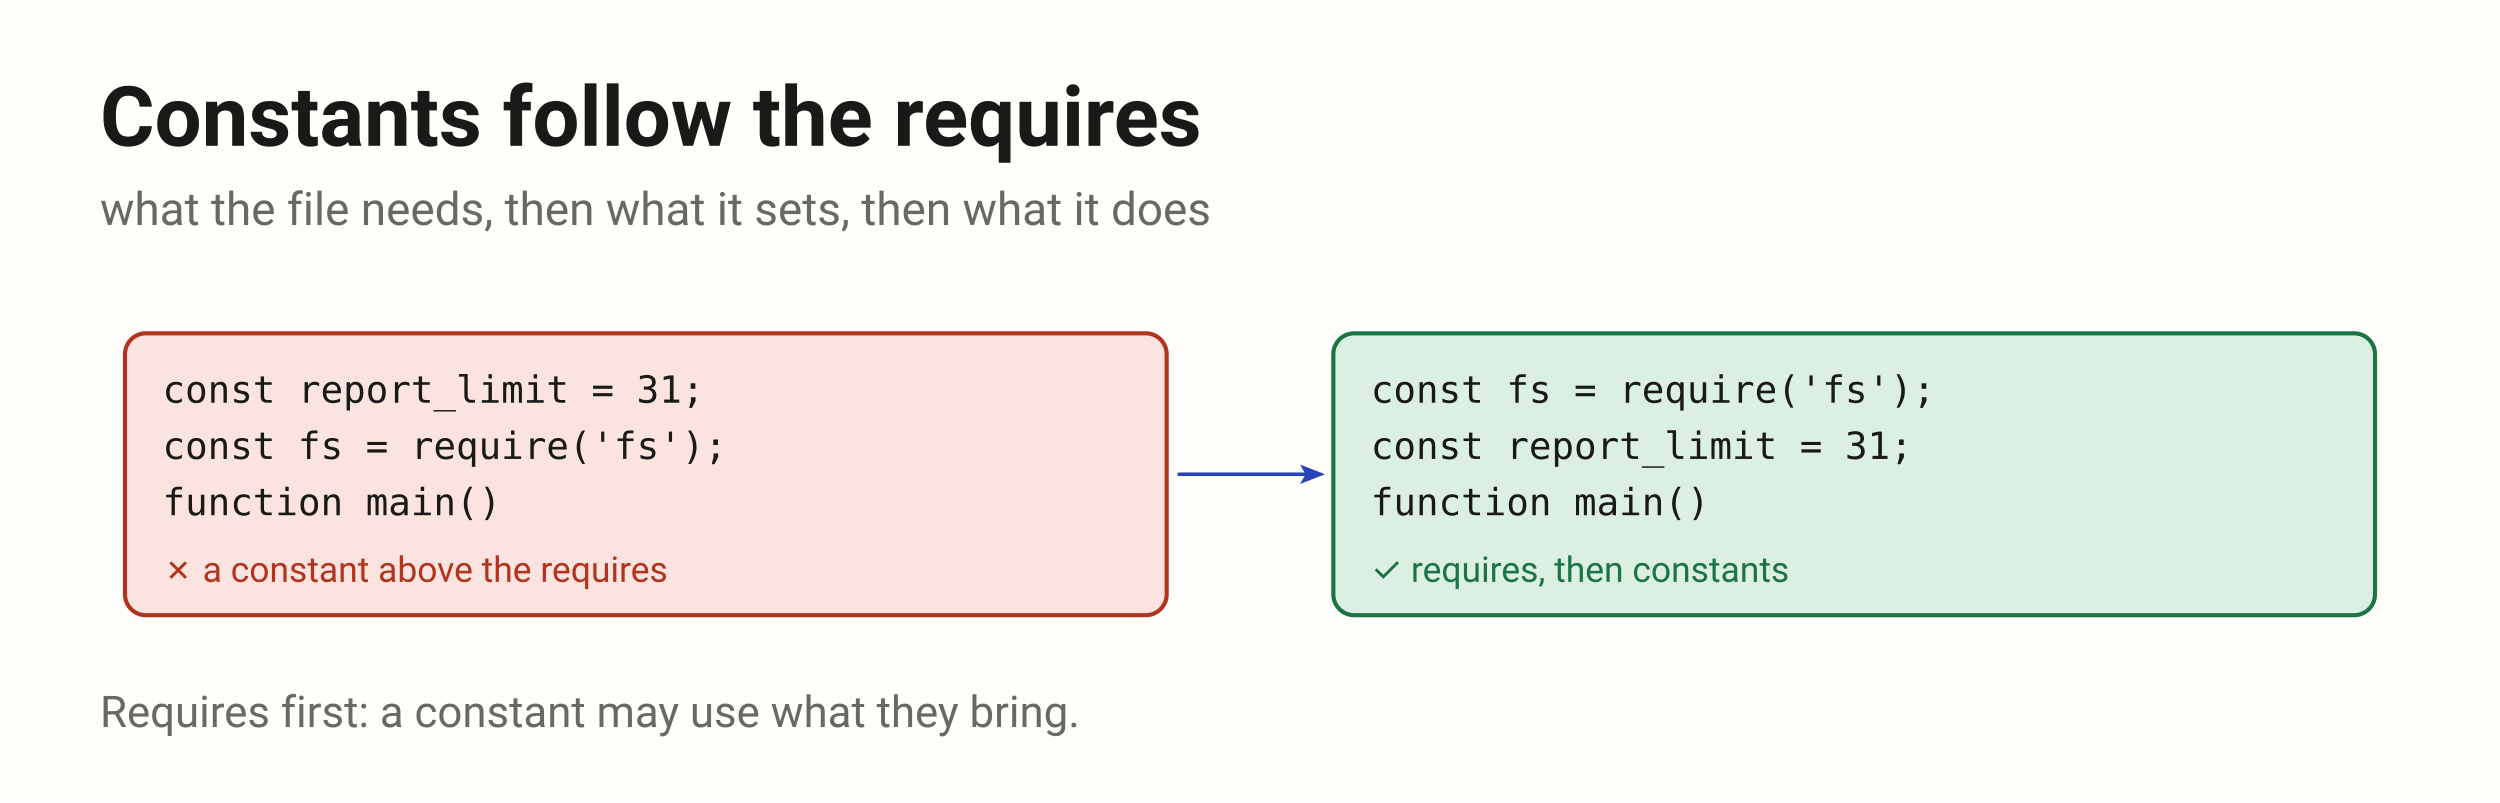
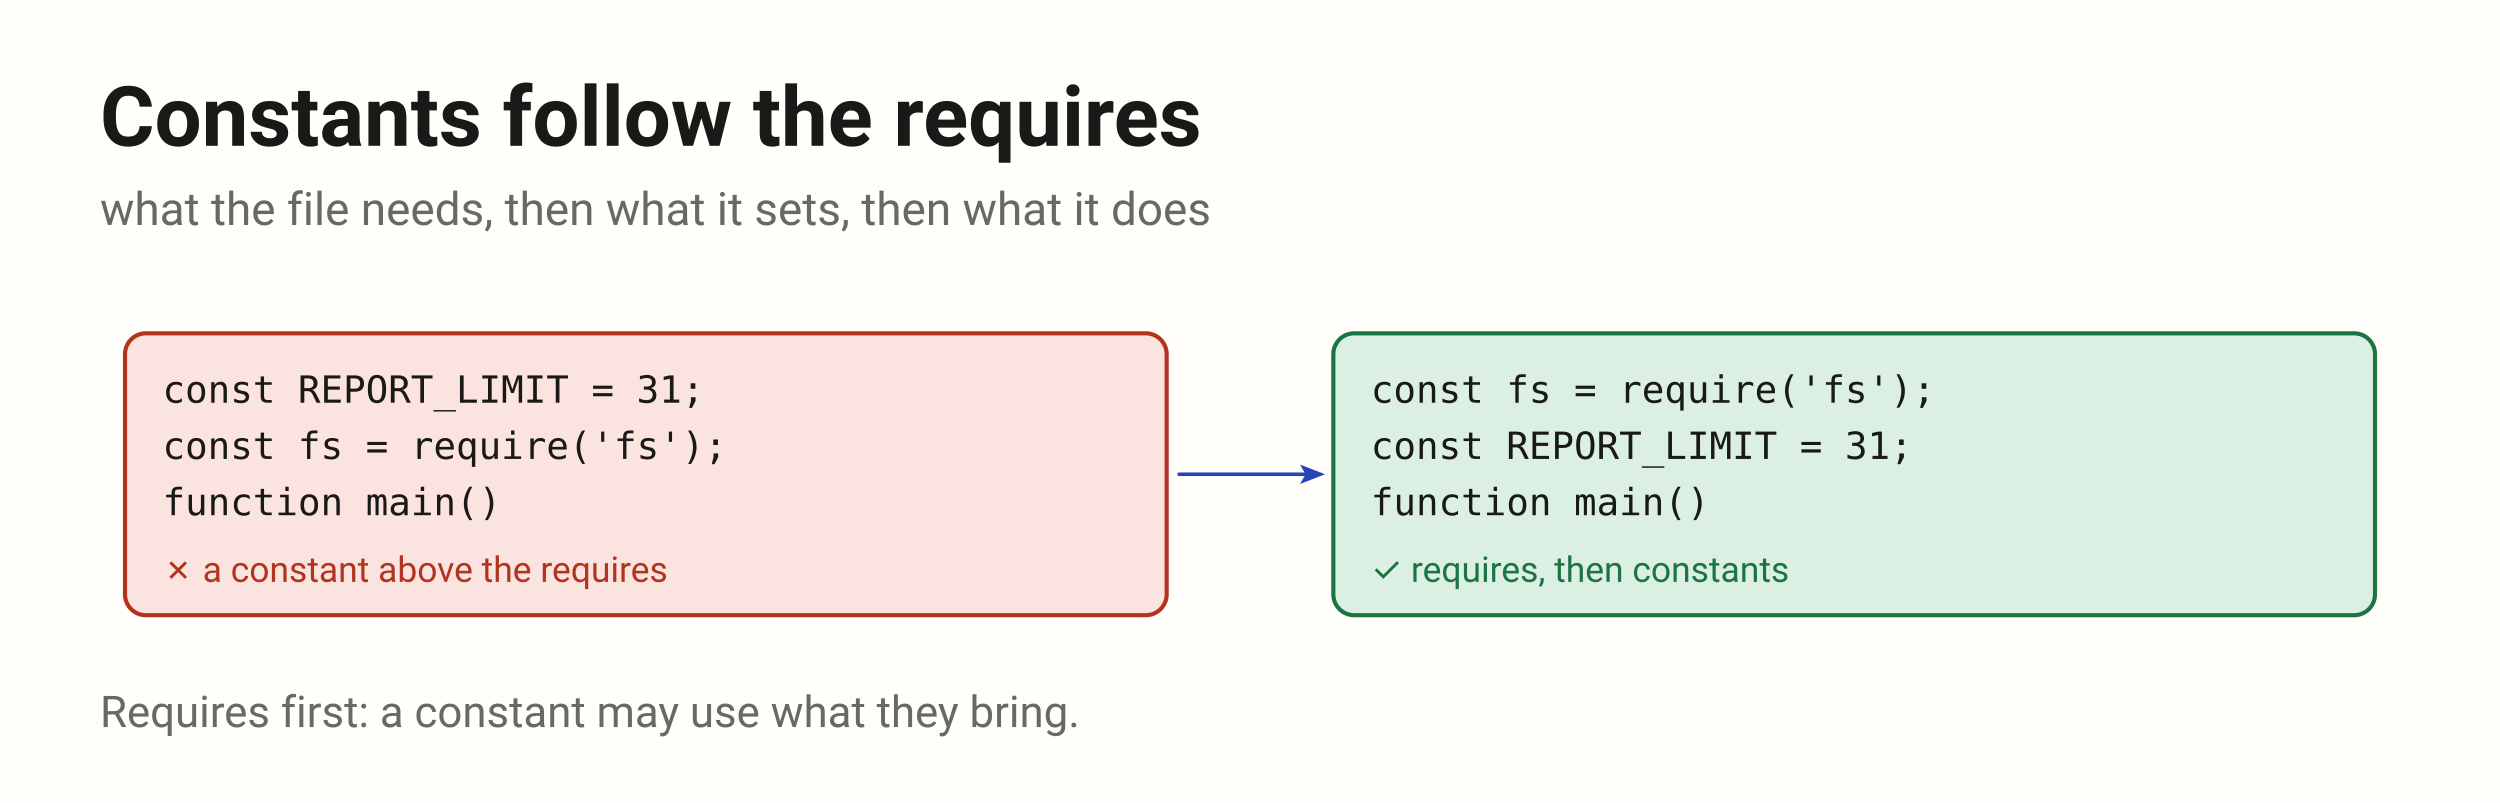
<svg xmlns="http://www.w3.org/2000/svg" width="1200" height="385" viewBox="0 0 1200 385" font-family="system-ui, -apple-system, 'Segoe UI', Roboto, sans-serif">
  <rect width="1200" height="385" fill="#fffefb" />
  <defs>
    <marker id="arrow" viewBox="0 0 12 12" refX="8" refY="6" markerUnits="userSpaceOnUse" markerWidth="16" markerHeight="16" orient="auto-start-reverse">
      <path d="M2 2.5 L11 6 L2 9.5 L4 6 z" fill="#2743b8" stroke-linejoin="round" />
    </marker>
  </defs>
  <text x="48" y="70" fill="#191a17" font-size="40" font-weight="700">Constants follow the requires</text>
  <text x="48" y="108" fill="#686a61" font-size="22">what the file needs, then what it sets, then what it does</text>
  <rect x="60" y="160" width="500" height="135.3" rx="10" fill="#fbe3df" stroke="#b2341f" stroke-width="2" />
  <rect x="640" y="160" width="500" height="135.3" rx="10" fill="#dcefe3" stroke="#1a7443" stroke-width="2" />
-   <text x="78.0" y="193.3" fill="#191a17" font-size="18" font-family="ui-monospace, 'JetBrains Mono', Menlo, monospace">const report_limit = 31;</text>
+   <text x="78.0" y="193.3" fill="#191a17" font-size="18" font-family="ui-monospace, 'JetBrains Mono', Menlo, monospace">const REPORT_LIMIT = 31;</text>
  <text x="78.0" y="220.3" fill="#191a17" font-size="18" font-family="ui-monospace, 'JetBrains Mono', Menlo, monospace">const fs = require('fs');</text>
  <text x="78.0" y="247.3" fill="#191a17" font-size="18" font-family="ui-monospace, 'JetBrains Mono', Menlo, monospace">function main()</text>
  <text x="78" y="279.3" fill="#b2341f" font-size="17">✗ a constant above the requires</text>
  <text x="658.0" y="193.3" fill="#191a17" font-size="18" font-family="ui-monospace, 'JetBrains Mono', Menlo, monospace">const fs = require('fs');</text>
-   <text x="658.0" y="220.3" fill="#191a17" font-size="18" font-family="ui-monospace, 'JetBrains Mono', Menlo, monospace">const report_limit = 31;</text>
+   <text x="658.0" y="220.3" fill="#191a17" font-size="18" font-family="ui-monospace, 'JetBrains Mono', Menlo, monospace">const REPORT_LIMIT = 31;</text>
  <text x="658.0" y="247.3" fill="#191a17" font-size="18" font-family="ui-monospace, 'JetBrains Mono', Menlo, monospace">function main()</text>
  <text x="658" y="279.3" fill="#1a7443" font-size="17">✓ requires, then constants</text>
  <line x1="566" y1="227.65" x2="632" y2="227.65" stroke="#2743b8" stroke-width="1.75" stroke-linecap="round" marker-end="url(#arrow)" />
  <text x="48" y="349" fill="#686a61" font-size="21">Requires first: a constant may use what they bring.</text>
</svg>
